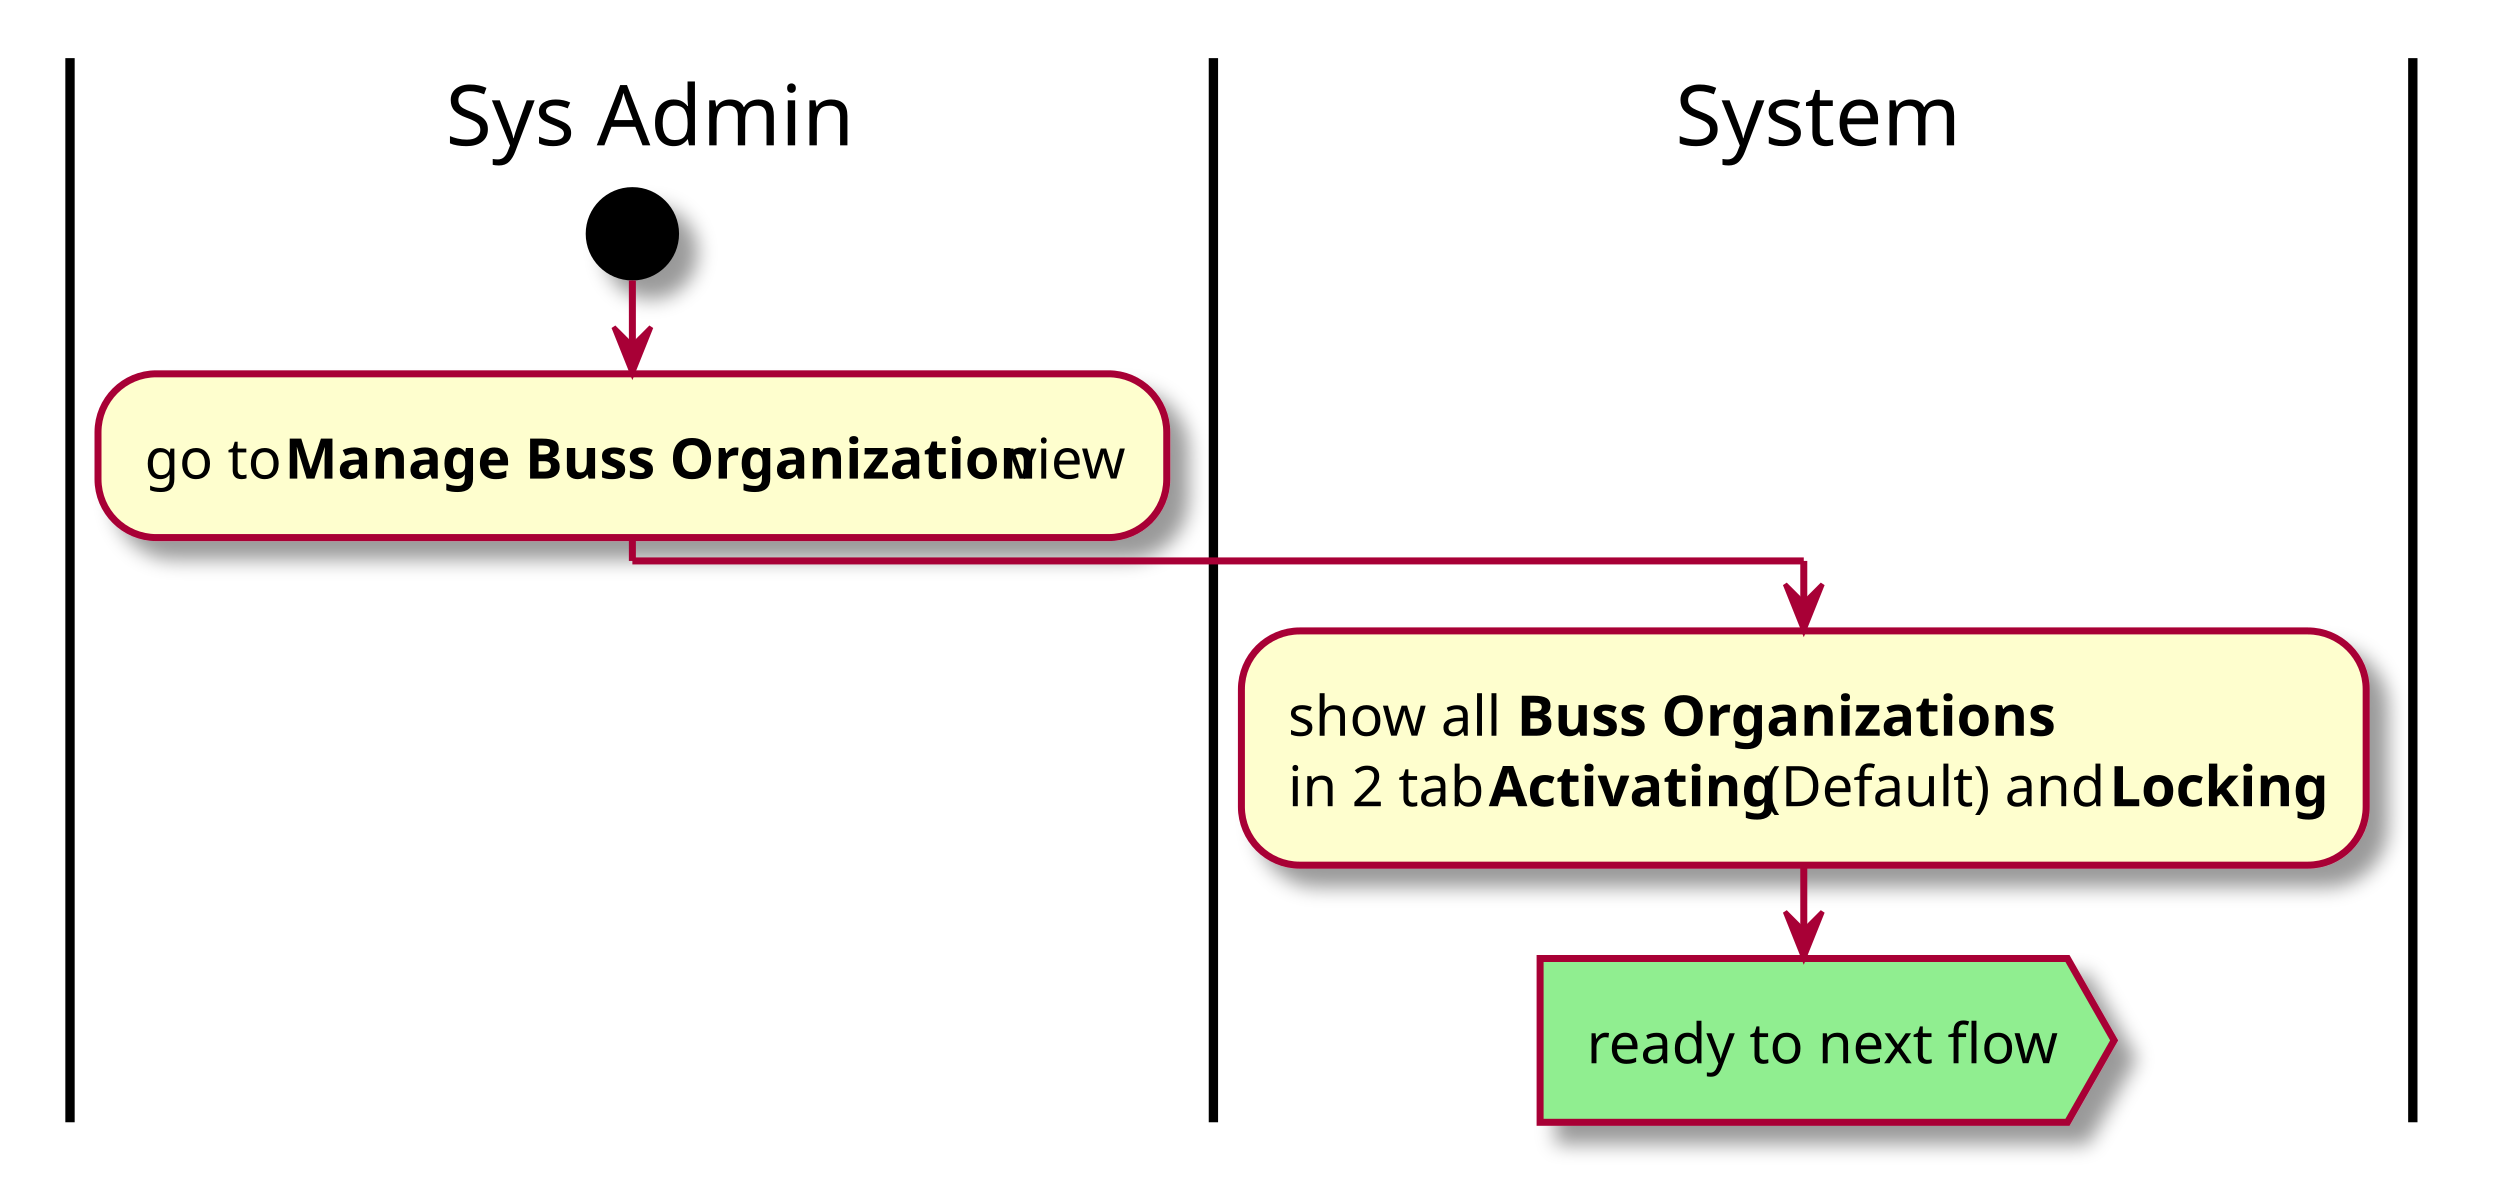
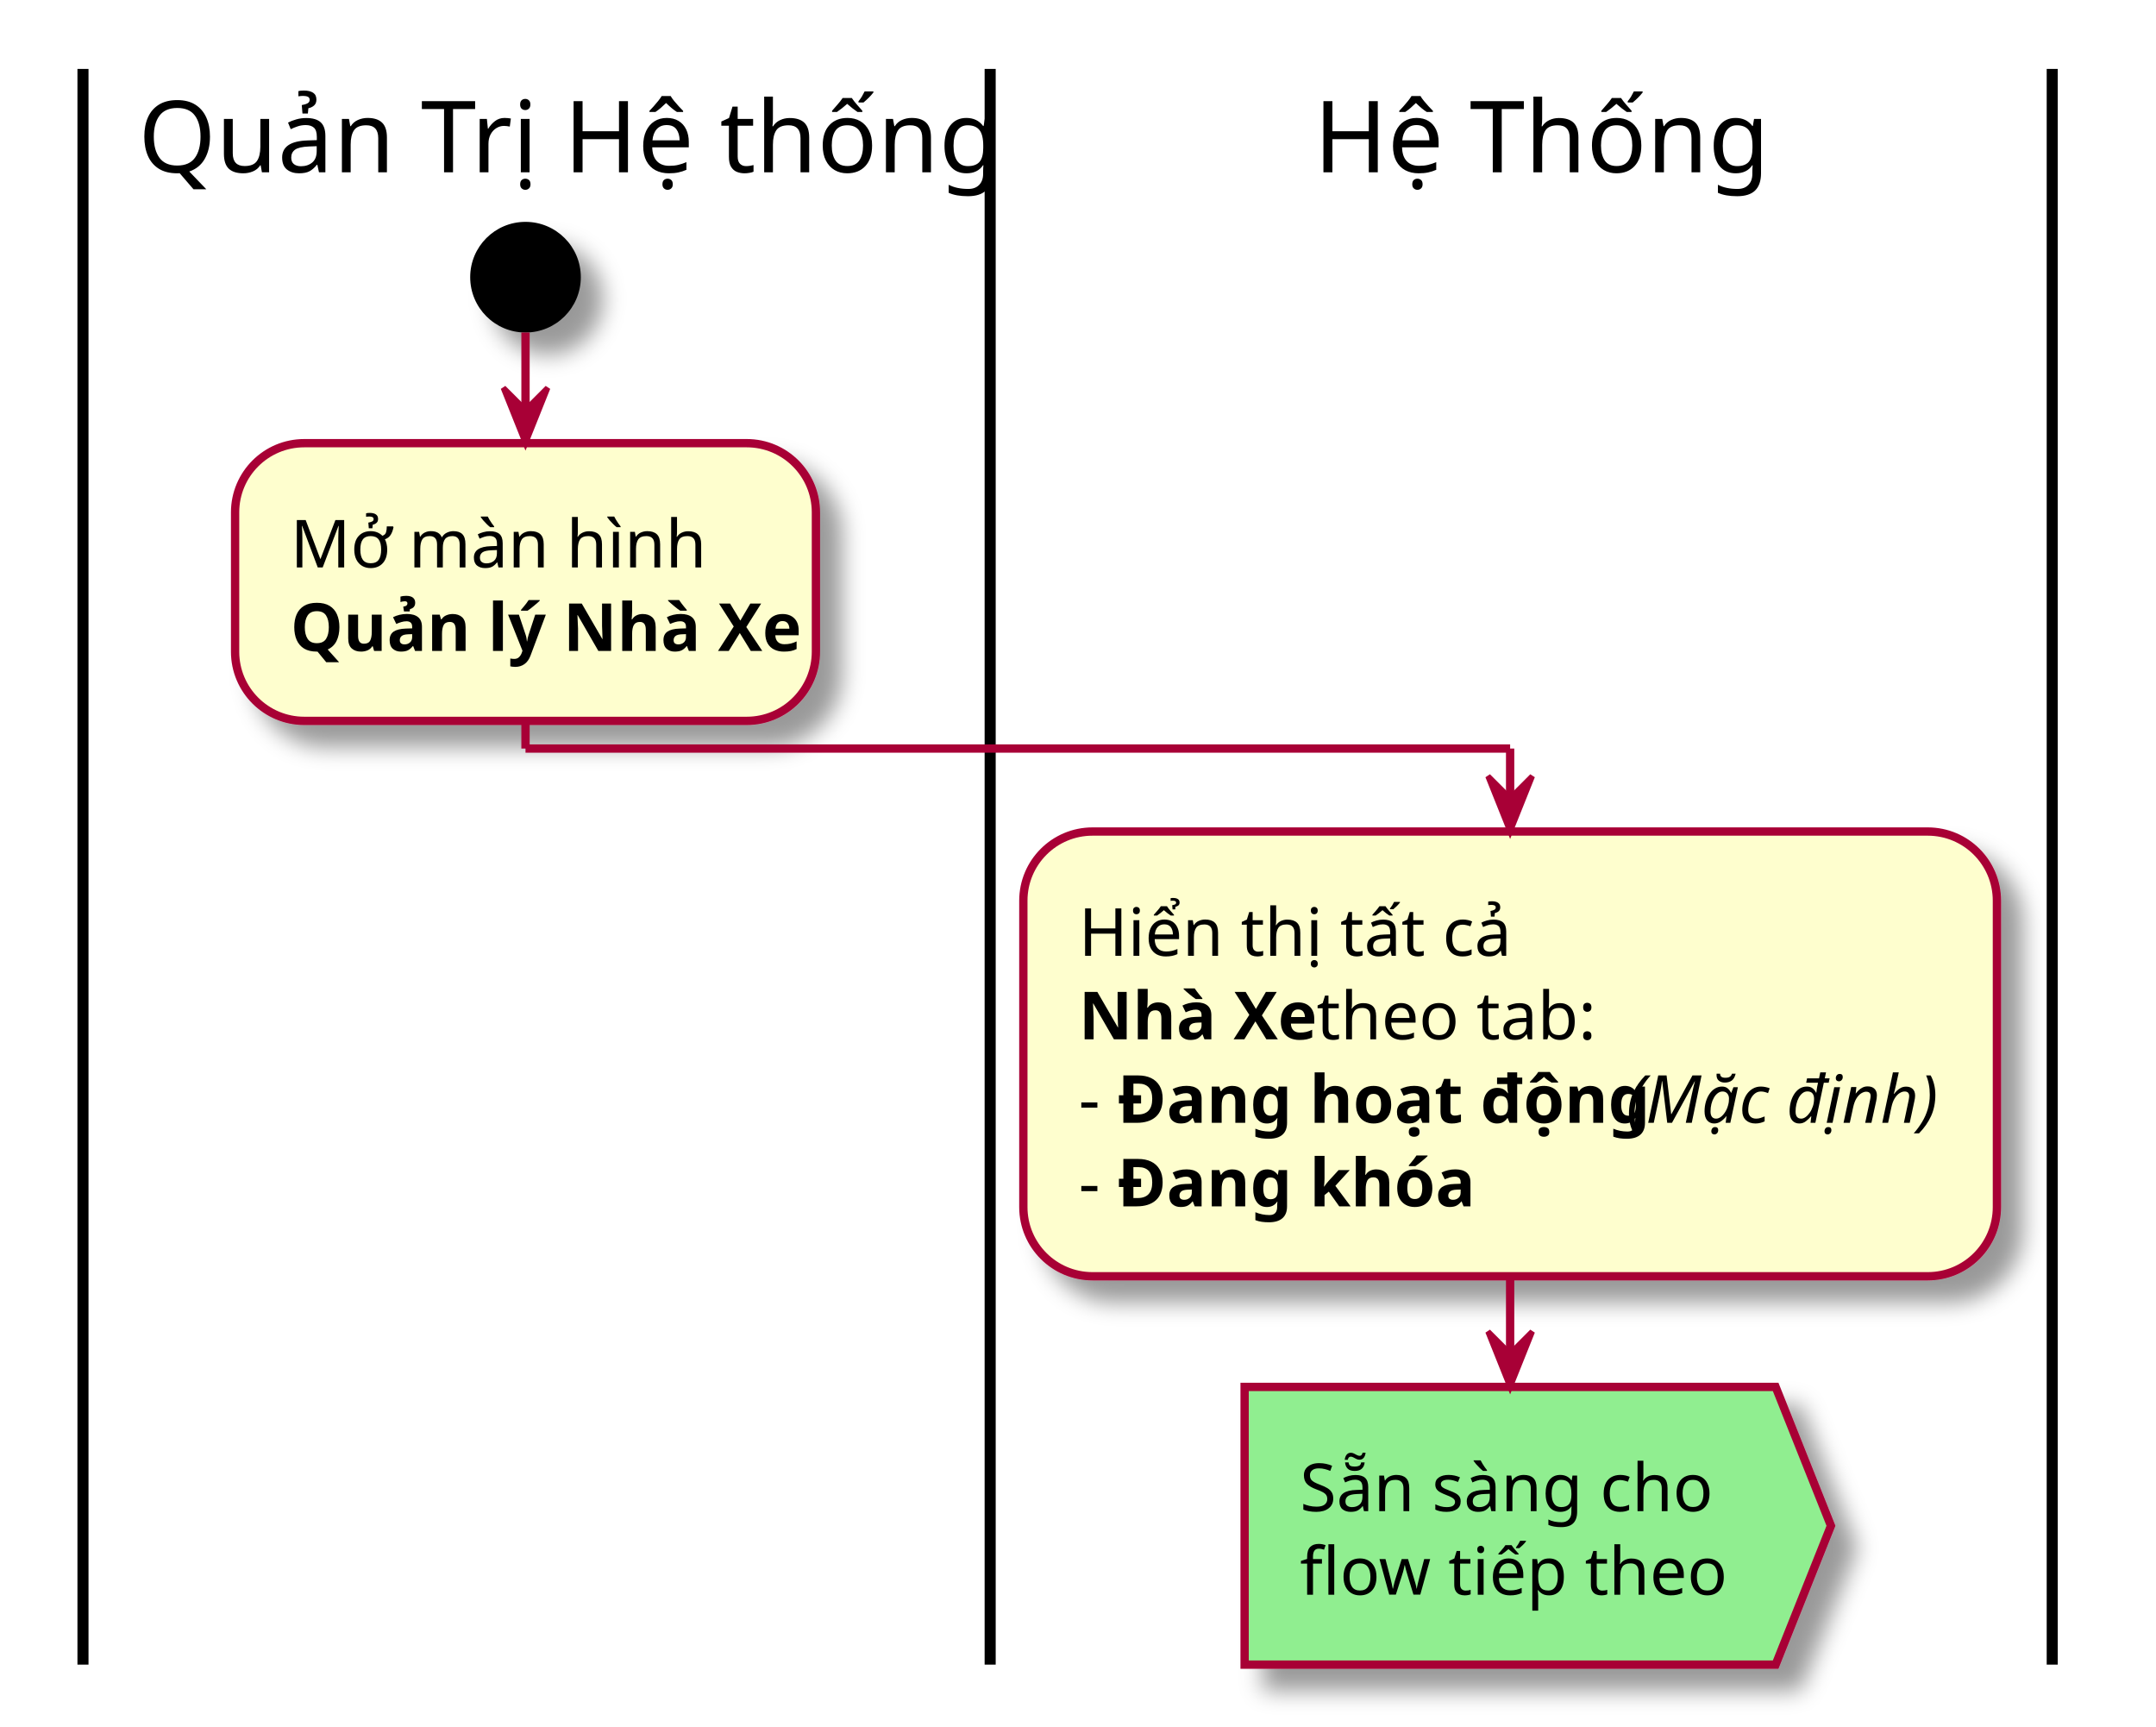
- <svg xmlns="http://www.w3.org/2000/svg" contentScriptType="application/ecmascript" contentStyleType="text/css" height="525px" preserveAspectRatio="none" style="width:1116px;height:525px;" version="1.1" viewBox="0 0 1116 525" width="1116.667px" zoomAndPan="magnify">
+ <svg xmlns="http://www.w3.org/2000/svg" contentScriptType="application/ecmascript" contentStyleType="text/css" height="650px" preserveAspectRatio="none" style="width:812px;height:650px;" version="1.1" viewBox="0 0 812 650" width="812.5px" zoomAndPan="magnify">
  <defs>
-     <filter height="300%" id="f1vddsntkqmj5v" width="300%" x="-1" y="-1">
+     <filter height="300%" id="fzs6fdyghhhxn" width="300%" x="-1" y="-1">
      <feGaussianBlur result="blurOut" stdDeviation="4.167" />
      <feColorMatrix in="blurOut" result="blurOut2" type="matrix" values="0 0 0 0 0 0 0 0 0 0 0 0 0 0 0 0 0 0 .4 0" />
      <feOffset dx="8.333" dy="8.333" in="blurOut2" result="blurOut3" />
      <feBlend in="SourceGraphic" in2="blurOut3" mode="normal" />
    </filter>
  </defs>
  <g>
-     <ellipse cx="282.292" cy="104.366" fill="#000000" filter="url(#f1vddsntkqmj5v)" rx="20.833" ry="20.833" style="stroke:none;stroke-width:2.083;" />
-     <rect fill="#FEFECE" filter="url(#f1vddsntkqmj5v)" height="73.112" rx="26.042" ry="26.042" style="stroke:#A80036;stroke-width:3.125;" width="477.083" x="43.75" y="166.866" />
-     <text fill="#000000" font-family="sans-serif" font-size="25" lengthAdjust="spacing" textLength="56.25" x="64.583" y="213.651">go to</text>
-     <text fill="#000000" font-family="sans-serif" font-size="25" font-weight="bold" lengthAdjust="spacing" textLength="316.667" x="127.083" y="213.651">Manage Buss Organization</text>
-     <text fill="#000000" font-family="sans-serif" font-size="25" lengthAdjust="spacing" textLength="50" x="450" y="213.651">view</text>
-     <line style="stroke:#000000;stroke-width:4.167;" x1="31.25" x2="31.25" y1="25.948" y2="500.981" />
-     <rect fill="#FEFECE" filter="url(#f1vddsntkqmj5v)" height="104.557" rx="26.042" ry="26.042" style="stroke:#A80036;stroke-width:3.125;" width="502.083" x="554.167" y="281.645" />
-     <text fill="#000000" font-family="sans-serif" font-size="25" lengthAdjust="spacing" textLength="95.833" x="575" y="328.43">show all</text>
-     <text fill="#000000" font-family="sans-serif" font-size="25" font-weight="bold" lengthAdjust="spacing" textLength="231.25" x="677.083" y="328.43">Buss Organizations</text>
-     <text fill="#000000" font-family="sans-serif" font-size="25" lengthAdjust="spacing" textLength="83.333" x="575" y="359.875">in 2 tab</text>
-     <text fill="#000000" font-family="sans-serif" font-size="25" font-weight="bold" lengthAdjust="spacing" textLength="116.667" x="664.583" y="359.875">Activating</text>
-     <text fill="#000000" font-family="sans-serif" font-size="25" lengthAdjust="spacing" textLength="147.917" x="787.5" y="359.875">(Default) and</text>
-     <text fill="#000000" font-family="sans-serif" font-size="25" font-weight="bold" lengthAdjust="spacing" textLength="93.75" x="941.667" y="359.875">Locking</text>
-     <polygon fill="#90EE90" filter="url(#f1vddsntkqmj5v)" points="687.5,427.869,922.917,427.869,943.75,464.425,922.917,500.981,687.5,500.981" style="stroke:#A80036;stroke-width:3.125;" />
-     <text fill="#000000" font-family="sans-serif" font-size="25" lengthAdjust="spacing" textLength="193.75" x="708.333" y="474.654">ready to next flow</text>
-     <line style="stroke:#000000;stroke-width:4.167;" x1="541.667" x2="541.667" y1="25.948" y2="500.981" />
-     <line style="stroke:#000000;stroke-width:4.167;" x1="1077.083" x2="1077.083" y1="25.948" y2="500.981" />
-     <line style="stroke:#A80036;stroke-width:3.125;" x1="282.292" x2="282.292" y1="125.199" y2="166.866" />
-     <polygon fill="#A80036" points="273.958,146.033,282.292,166.866,290.625,146.033,282.292,154.366" style="stroke:#A80036;stroke-width:2.083;" />
-     <line style="stroke:#A80036;stroke-width:3.125;" x1="805.208" x2="805.208" y1="386.202" y2="427.869" />
-     <polygon fill="#A80036" points="796.875,407.035,805.208,427.869,813.542,407.035,805.208,415.369" style="stroke:#A80036;stroke-width:2.083;" />
-     <line style="stroke:#A80036;stroke-width:3.125;" x1="282.292" x2="282.292" y1="239.978" y2="250.395" />
-     <line style="stroke:#A80036;stroke-width:3.125;" x1="282.292" x2="805.208" y1="250.395" y2="250.395" />
-     <line style="stroke:#A80036;stroke-width:3.125;" x1="805.208" x2="805.208" y1="250.395" y2="281.645" />
-     <polygon fill="#A80036" points="796.875,260.811,805.208,281.645,813.542,260.811,805.208,269.145" style="stroke:#A80036;stroke-width:2.083;" />
-     <text fill="#000000" font-family="sans-serif" font-size="37.5" lengthAdjust="spacing" textLength="175" x="198.958" y="64.876">Sys Admin</text>
-     <text fill="#000000" font-family="sans-serif" font-size="37.5" lengthAdjust="spacing" textLength="122.917" x="747.917" y="64.876">System</text>
+     <ellipse cx="197.917" cy="104.366" fill="#000000" filter="url(#fzs6fdyghhhxn)" rx="20.833" ry="20.833" style="stroke:none;stroke-width:2.083;" />
+     <rect fill="#FEFECE" filter="url(#fzs6fdyghhhxn)" height="104.557" rx="26.042" ry="26.042" style="stroke:#A80036;stroke-width:3.125;" width="218.75" x="88.542" y="166.866" />
+     <text fill="#000000" font-family="sans-serif" font-size="25" lengthAdjust="spacing" textLength="150" x="109.375" y="213.651">Mở màn hình</text>
+     <text fill="#000000" font-family="sans-serif" font-size="25" font-weight="bold" lengthAdjust="spacing" textLength="177.083" x="109.375" y="245.097">Quản lý Nhà Xe</text>
+     <line style="stroke:#000000;stroke-width:4.167;" x1="31.25" x2="31.25" y1="25.948" y2="626.762" />
+     <rect fill="#FEFECE" filter="url(#fzs6fdyghhhxn)" height="167.448" rx="26.042" ry="26.042" style="stroke:#A80036;stroke-width:3.125;" width="366.667" x="385.417" y="313.09" />
+     <text fill="#000000" font-family="sans-serif" font-size="25" lengthAdjust="spacing" textLength="154.167" x="406.25" y="359.875">Hiển thị tất cả</text>
+     <text fill="#000000" font-family="sans-serif" font-size="25" font-weight="bold" lengthAdjust="spacing" textLength="83.333" x="406.25" y="391.321">Nhà Xe</text>
+     <text fill="#000000" font-family="sans-serif" font-size="25" lengthAdjust="spacing" textLength="97.917" x="495.833" y="391.321">theo tab:</text>
+     <text fill="#000000" font-family="sans-serif" font-size="25" lengthAdjust="spacing" textLength="8.333" x="406.25" y="422.766">-</text>
+     <text fill="#000000" font-family="sans-serif" font-size="25" font-weight="bold" lengthAdjust="spacing" textLength="185.417" x="420.833" y="422.766">Đang hoạt động</text>
+     <text fill="#000000" font-family="sans-serif" font-size="25" lengthAdjust="spacing" textLength="0" x="612.5" y="422.766" />
+     <text fill="#000000" font-family="sans-serif" font-size="25" font-style="italic" lengthAdjust="spacing" textLength="118.75" x="612.5" y="422.766">(Mặc định)</text>
+     <text fill="#000000" font-family="sans-serif" font-size="25" lengthAdjust="spacing" textLength="8.333" x="406.25" y="454.211">-</text>
+     <text fill="#000000" font-family="sans-serif" font-size="25" font-weight="bold" lengthAdjust="spacing" textLength="127.083" x="420.833" y="454.211">Đang khóa</text>
+     <polygon fill="#90EE90" filter="url(#fzs6fdyghhhxn)" points="468.75,522.205,668.75,522.205,689.583,574.483,668.75,626.762,468.75,626.762" style="stroke:#A80036;stroke-width:3.125;" />
+     <text fill="#000000" font-family="sans-serif" font-size="25" lengthAdjust="spacing" textLength="158.333" x="489.583" y="568.99">Sẵn sàng cho</text>
+     <text fill="#000000" font-family="sans-serif" font-size="25" lengthAdjust="spacing" textLength="150" x="489.583" y="600.435">flow tiếp theo</text>
+     <line style="stroke:#000000;stroke-width:4.167;" x1="372.917" x2="372.917" y1="25.948" y2="626.762" />
+     <line style="stroke:#000000;stroke-width:4.167;" x1="772.917" x2="772.917" y1="25.948" y2="626.762" />
+     <line style="stroke:#A80036;stroke-width:3.125;" x1="197.917" x2="197.917" y1="125.199" y2="166.866" />
+     <polygon fill="#A80036" points="189.583,146.033,197.917,166.866,206.25,146.033,197.917,154.366" style="stroke:#A80036;stroke-width:2.083;" />
+     <line style="stroke:#A80036;stroke-width:3.125;" x1="568.75" x2="568.75" y1="480.538" y2="522.205" />
+     <polygon fill="#A80036" points="560.417,501.371,568.75,522.205,577.083,501.371,568.75,509.705" style="stroke:#A80036;stroke-width:2.083;" />
+     <line style="stroke:#A80036;stroke-width:3.125;" x1="197.917" x2="197.917" y1="271.423" y2="281.84" />
+     <line style="stroke:#A80036;stroke-width:3.125;" x1="197.917" x2="568.75" y1="281.84" y2="281.84" />
+     <line style="stroke:#A80036;stroke-width:3.125;" x1="568.75" x2="568.75" y1="281.84" y2="313.09" />
+     <polygon fill="#A80036" points="560.417,292.257,568.75,313.09,577.083,292.257,568.75,300.59" style="stroke:#A80036;stroke-width:2.083;" />
+     <text fill="#000000" font-family="sans-serif" font-size="37.5" lengthAdjust="spacing" textLength="310.417" x="52.083" y="64.876">Quản Trị Hệ thống</text>
+     <text fill="#000000" font-family="sans-serif" font-size="37.5" lengthAdjust="spacing" textLength="166.667" x="494.792" y="64.876">Hệ Thống</text>
  </g>
</svg>
